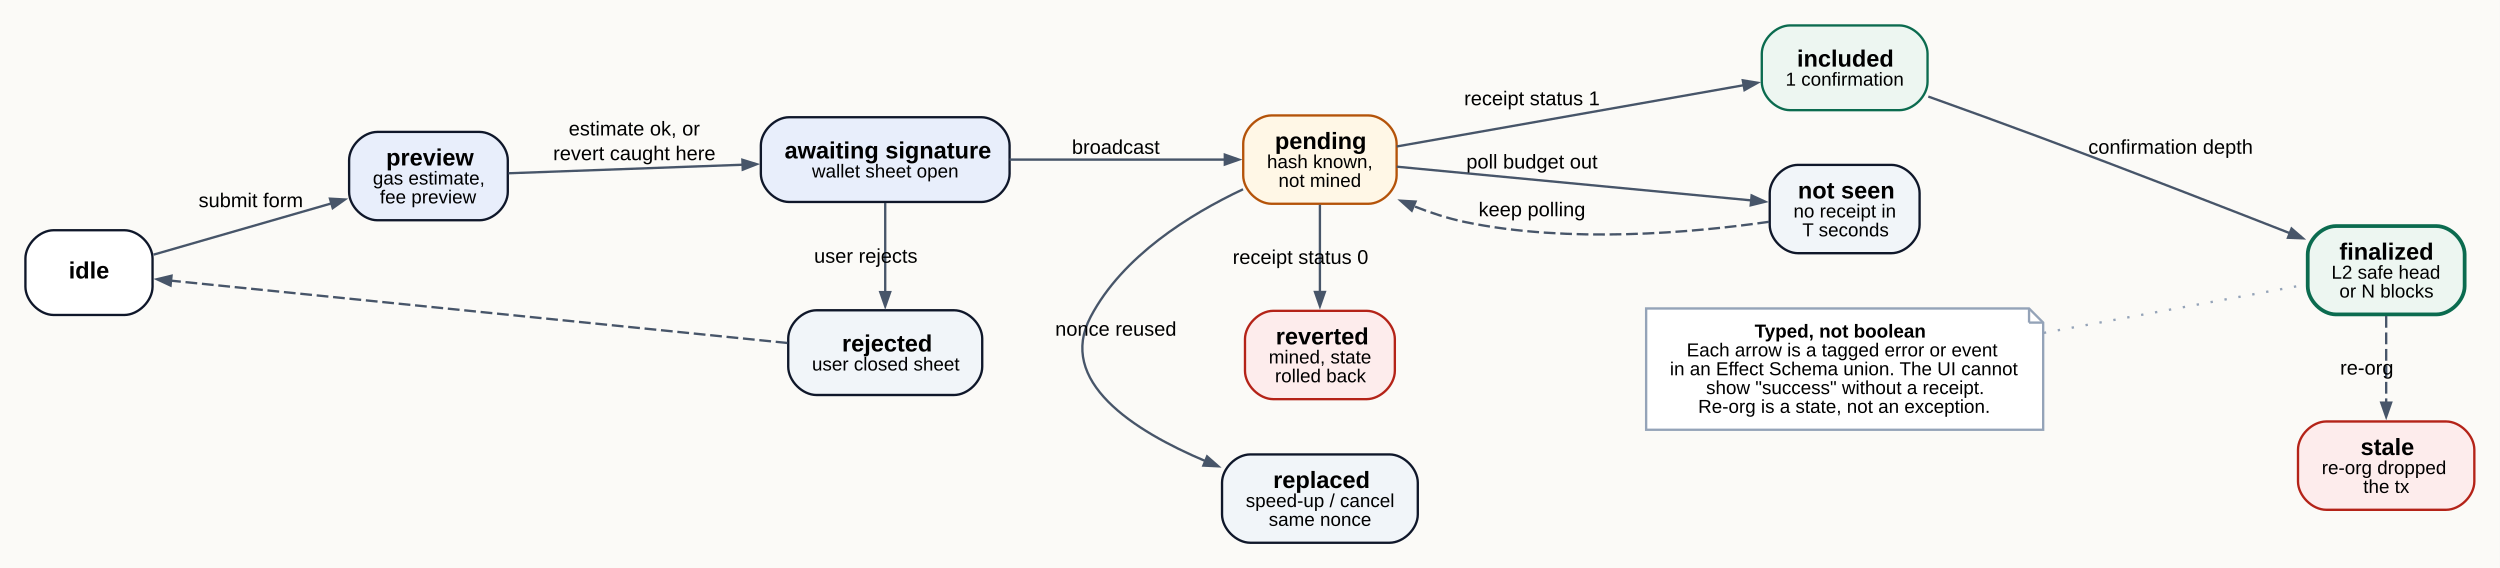
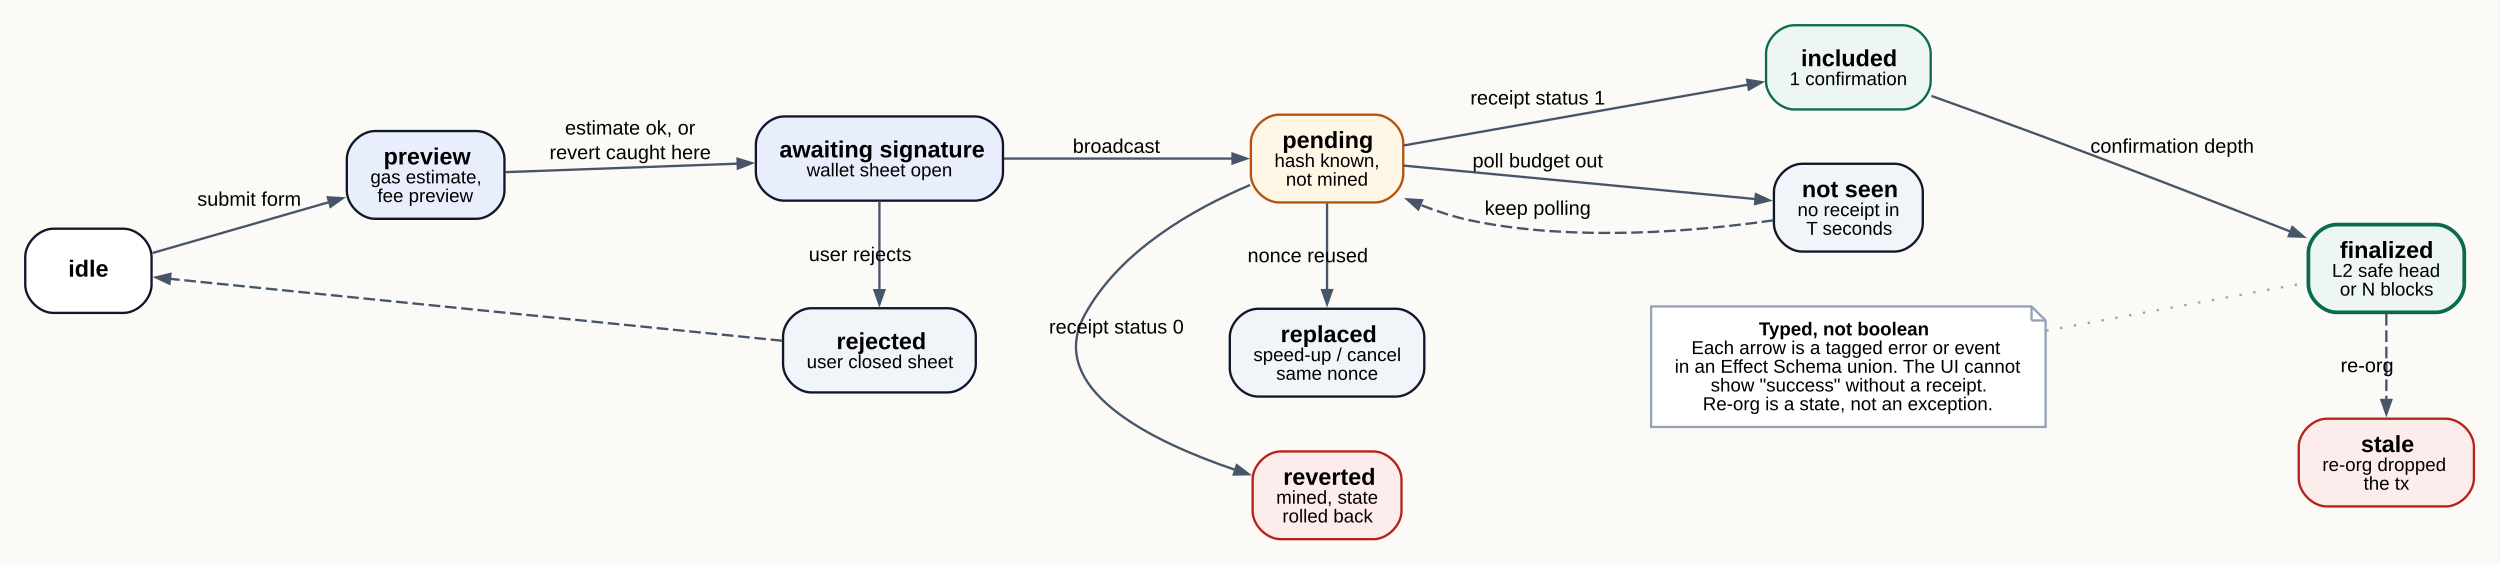
- <svg xmlns="http://www.w3.org/2000/svg" width="1062pt" height="241pt" viewBox="0.00 0.00 1062.00 241.00">
+ <svg xmlns="http://www.w3.org/2000/svg" width="1069pt" height="241pt" viewBox="0.00 0.00 1069.00 241.00">
  <g id="graph0" class="graph" transform="scale(1 1) rotate(0) translate(10.8 230.56)">
-     <polygon fill="#fbfaf7" stroke="none" points="-10.8,10.8 -10.8,-230.56 1051.1,-230.56 1051.1,10.8 -10.8,10.8" />
+     <polygon fill="#fbfaf7" stroke="none" points="-10.8,10.8 -10.8,-230.56 1057.85,-230.56 1057.85,10.8 -10.8,10.8" />
    <g id="node1" class="node">
      <path fill="#ffffff" stroke="#0f172a" d="M42,-132.76C42,-132.76 12,-132.76 12,-132.76 6,-132.76 0,-126.76 0,-120.76 0,-120.76 0,-108.76 0,-108.76 0,-102.76 6,-96.76 12,-96.76 12,-96.76 42,-96.76 42,-96.76 48,-96.76 54,-102.76 54,-108.76 54,-108.76 54,-120.76 54,-120.76 54,-126.76 48,-132.76 42,-132.76" />
      <text xml:space="preserve" text-anchor="start" x="18.38" y="-112.26" font-family="Arial" font-weight="bold" font-size="10.00">idle</text>
    </g>
    <g id="node2" class="node">
      <path fill="#e8eefb" stroke="#0f172a" d="M192.91,-174.52C192.91,-174.52 149.5,-174.52 149.5,-174.52 143.5,-174.52 137.5,-168.52 137.5,-162.52 137.5,-162.52 137.5,-149 137.5,-149 137.5,-143 143.5,-137 149.5,-137 149.5,-137 192.91,-137 192.91,-137 198.91,-137 204.91,-143 204.91,-149 204.91,-149 204.91,-162.52 204.91,-162.52 204.91,-168.52 198.91,-174.52 192.91,-174.52" />
      <text xml:space="preserve" text-anchor="start" x="153.21" y="-160.26" font-family="Arial" font-weight="bold" font-size="10.00">preview</text>
      <text xml:space="preserve" text-anchor="start" x="147.58" y="-152.16" font-family="Arial" font-size="8.00">gas estimate,</text>
      <text xml:space="preserve" text-anchor="start" x="150.58" y="-144.16" font-family="Arial" font-size="8.00">fee preview</text>
    </g>
    <g id="edge1" class="edge">
      <path fill="none" stroke="#475569" d="M54.41,-122.38C75.69,-128.51 105.94,-137.23 130.18,-144.22" />
      <polygon fill="#475569" stroke="#475569" points="129.37,-146.17 135.72,-145.82 130.54,-142.14 129.37,-146.17" />
      <text xml:space="preserve" text-anchor="middle" x="95.75" y="-142.56" font-family="Arial" font-size="8.50">submit form</text>
    </g>
    <g id="node3" class="node">
      <path fill="#e8eefb" stroke="#0f172a" d="M406.07,-180.76C406.07,-180.76 324.41,-180.76 324.41,-180.76 318.41,-180.76 312.41,-174.76 312.41,-168.76 312.41,-168.76 312.41,-156.76 312.41,-156.76 312.41,-150.76 318.41,-144.76 324.41,-144.76 324.41,-144.76 406.07,-144.76 406.07,-144.76 412.07,-144.76 418.07,-150.76 418.07,-156.76 418.07,-156.76 418.07,-168.76 418.07,-168.76 418.07,-174.76 412.07,-180.76 406.07,-180.76" />
      <text xml:space="preserve" text-anchor="start" x="322.49" y="-163.26" font-family="Arial" font-weight="bold" font-size="10.00">awaiting signature</text>
      <text xml:space="preserve" text-anchor="start" x="334.12" y="-155.16" font-family="Arial" font-size="8.00">wallet sheet open</text>
    </g>
    <g id="edge2" class="edge">
      <path fill="none" stroke="#475569" d="M205.22,-156.96C232.53,-157.96 272.03,-159.4 304.83,-160.59" />
      <polygon fill="#475569" stroke="#475569" points="304.56,-162.69 310.64,-160.81 304.72,-158.49 304.56,-162.69" />
      <text xml:space="preserve" text-anchor="middle" x="258.66" y="-173.02" font-family="Arial" font-size="8.50">estimate ok, or</text>
      <text xml:space="preserve" text-anchor="middle" x="258.66" y="-162.52" font-family="Arial" font-size="8.50">revert caught here</text>
    </g>
    <g id="node4" class="node">
      <path fill="#f1f5f9" stroke="#0f172a" d="M394.45,-98.76C394.45,-98.76 336.04,-98.76 336.04,-98.76 330.04,-98.76 324.04,-92.76 324.04,-86.76 324.04,-86.76 324.04,-74.76 324.04,-74.76 324.04,-68.76 330.04,-62.76 336.04,-62.76 336.04,-62.76 394.45,-62.76 394.45,-62.76 400.45,-62.76 406.45,-68.76 406.45,-74.76 406.45,-74.76 406.45,-86.76 406.45,-86.76 406.45,-92.76 400.45,-98.76 394.45,-98.76" />
      <text xml:space="preserve" text-anchor="start" x="346.87" y="-81.26" font-family="Arial" font-weight="bold" font-size="10.00">rejected</text>
      <text xml:space="preserve" text-anchor="start" x="334.12" y="-73.16" font-family="Arial" font-size="8.00">user closed sheet</text>
    </g>
    <g id="edge3" class="edge">
      <path fill="none" stroke="#475569" d="M365.24,-144.33C365.24,-133.11 365.24,-118.61 365.24,-106.3" />
      <polygon fill="#475569" stroke="#475569" points="367.34,-106.47 365.24,-100.47 363.14,-106.47 367.34,-106.47" />
      <text xml:space="preserve" text-anchor="middle" x="356.99" y="-118.93" font-family="Arial" font-size="8.50">user rejects</text>
    </g>
    <g id="node5" class="node">
-       <path fill="#fff7e6" stroke="#b45309" d="M570.48,-181.52C570.48,-181.52 529.32,-181.52 529.32,-181.52 523.32,-181.52 517.32,-175.52 517.32,-169.52 517.32,-169.52 517.32,-156 517.32,-156 517.32,-150 523.32,-144 529.32,-144 529.32,-144 570.48,-144 570.48,-144 576.48,-144 582.48,-150 582.48,-156 582.48,-156 582.48,-169.52 582.48,-169.52 582.48,-175.52 576.48,-181.52 570.48,-181.52" />
-       <text xml:space="preserve" text-anchor="start" x="530.78" y="-167.26" font-family="Arial" font-weight="bold" font-size="10.00">pending</text>
-       <text xml:space="preserve" text-anchor="start" x="527.4" y="-159.16" font-family="Arial" font-size="8.00">hash known,</text>
-       <text xml:space="preserve" text-anchor="start" x="532.28" y="-151.16" font-family="Arial" font-size="8.00">not mined</text>
+       <path fill="#fff7e6" stroke="#b45309" d="M577.23,-181.52C577.23,-181.52 536.07,-181.52 536.07,-181.52 530.07,-181.52 524.07,-175.52 524.07,-169.52 524.07,-169.52 524.07,-156 524.07,-156 524.07,-150 530.07,-144 536.07,-144 536.07,-144 577.23,-144 577.23,-144 583.23,-144 589.23,-150 589.23,-156 589.23,-156 589.23,-169.52 589.23,-169.52 589.23,-175.52 583.23,-181.52 577.23,-181.52" />
+       <text xml:space="preserve" text-anchor="start" x="537.53" y="-167.26" font-family="Arial" font-weight="bold" font-size="10.00">pending</text>
+       <text xml:space="preserve" text-anchor="start" x="534.15" y="-159.16" font-family="Arial" font-size="8.00">hash known,</text>
+       <text xml:space="preserve" text-anchor="start" x="539.03" y="-151.16" font-family="Arial" font-size="8.00">not mined</text>
    </g>
    <g id="edge4" class="edge">
-       <path fill="none" stroke="#475569" d="M418.09,-162.76C447.21,-162.76 482.95,-162.76 509.71,-162.76" />
-       <polygon fill="#475569" stroke="#475569" points="509.5,-164.86 515.5,-162.76 509.5,-160.66 509.5,-164.86" />
-       <text xml:space="preserve" text-anchor="middle" x="463.2" y="-165.19" font-family="Arial" font-size="8.50">broadcast</text>
+       <path fill="none" stroke="#475569" d="M418.5,-162.76C449.46,-162.76 488.05,-162.76 516.4,-162.76" />
+       <polygon fill="#475569" stroke="#475569" points="516.23,-164.86 522.23,-162.76 516.23,-160.66 516.23,-164.86" />
+       <text xml:space="preserve" text-anchor="middle" x="466.57" y="-165.19" font-family="Arial" font-size="8.50">broadcast</text>
    </g>
    <g id="edge11" class="edge">
      <path fill="none" stroke="#475569" stroke-dasharray="5,2" d="M323.7,-84.86C256.63,-91.64 123.81,-105.07 61.61,-111.36" />
      <polygon fill="#475569" stroke="#475569" points="61.65,-109.25 55.89,-111.94 62.07,-113.43 61.65,-109.25" />
    </g>
    <g id="node6" class="node">
-       <path fill="#f1f5f9" stroke="#0f172a" d="M579.48,-37.52C579.48,-37.52 520.32,-37.52 520.32,-37.52 514.32,-37.52 508.32,-31.52 508.32,-25.52 508.32,-25.52 508.32,-12 508.32,-12 508.32,-6 514.32,0 520.32,0 520.32,0 579.48,0 579.48,0 585.48,0 591.48,-6 591.48,-12 591.48,-12 591.48,-25.52 591.48,-25.52 591.48,-31.52 585.48,-37.52 579.48,-37.52" />
-       <text xml:space="preserve" text-anchor="start" x="530.03" y="-23.26" font-family="Arial" font-weight="bold" font-size="10.00">replaced</text>
-       <text xml:space="preserve" text-anchor="start" x="518.4" y="-15.16" font-family="Arial" font-size="8.00">speed-up / cancel</text>
-       <text xml:space="preserve" text-anchor="start" x="528.15" y="-7.16" font-family="Arial" font-size="8.00">same nonce</text>
+       <path fill="#f1f5f9" stroke="#0f172a" d="M586.23,-98.52C586.23,-98.52 527.07,-98.52 527.07,-98.52 521.07,-98.52 515.07,-92.52 515.07,-86.52 515.07,-86.52 515.07,-73 515.07,-73 515.07,-67 521.07,-61 527.07,-61 527.07,-61 586.23,-61 586.23,-61 592.23,-61 598.23,-67 598.23,-73 598.23,-73 598.23,-86.52 598.23,-86.52 598.23,-92.52 592.23,-98.52 586.23,-98.52" />
+       <text xml:space="preserve" text-anchor="start" x="536.78" y="-84.26" font-family="Arial" font-weight="bold" font-size="10.00">replaced</text>
+       <text xml:space="preserve" text-anchor="start" x="525.15" y="-76.16" font-family="Arial" font-size="8.00">speed-up / cancel</text>
+       <text xml:space="preserve" text-anchor="start" x="534.9" y="-68.16" font-family="Arial" font-size="8.00">same nonce</text>
    </g>
    <g id="edge7" class="edge">
-       <path fill="none" stroke="#475569" d="M517.24,-150.16C494.57,-139.48 466.09,-121.76 452.52,-96.01 438.1,-68.65 470.34,-47.71 501.52,-34.58" />
-       <polygon fill="#475569" stroke="#475569" points="501.97,-36.67 506.74,-32.47 500.39,-32.78 501.97,-36.67" />
-       <text xml:space="preserve" text-anchor="middle" x="463.2" y="-87.93" font-family="Arial" font-size="8.50">nonce reused</text>
+       <path fill="none" stroke="#475569" d="M556.65,-143.61C556.65,-132.53 556.65,-118.41 556.65,-106.27" />
+       <polygon fill="#475569" stroke="#475569" points="558.75,-106.52 556.65,-100.52 554.55,-106.52 558.75,-106.52" />
+       <text xml:space="preserve" text-anchor="middle" x="548.4" y="-118.43" font-family="Arial" font-size="8.50">nonce reused</text>
    </g>
    <g id="node7" class="node">
-       <path fill="#fdecec" stroke="#b42318" d="M569.73,-98.52C569.73,-98.52 530.07,-98.52 530.07,-98.52 524.07,-98.52 518.07,-92.52 518.07,-86.52 518.07,-86.52 518.07,-73 518.07,-73 518.07,-67 524.07,-61 530.07,-61 530.07,-61 569.73,-61 569.73,-61 575.73,-61 581.73,-67 581.73,-73 581.73,-73 581.73,-86.52 581.73,-86.52 581.73,-92.52 575.73,-98.52 569.73,-98.52" />
-       <text xml:space="preserve" text-anchor="start" x="531.15" y="-84.26" font-family="Arial" font-weight="bold" font-size="10.00">reverted</text>
-       <text xml:space="preserve" text-anchor="start" x="528.15" y="-76.16" font-family="Arial" font-size="8.00">mined, state</text>
-       <text xml:space="preserve" text-anchor="start" x="530.78" y="-68.16" font-family="Arial" font-size="8.00">rolled back</text>
+       <path fill="#fdecec" stroke="#b42318" d="M576.48,-37.52C576.48,-37.52 536.82,-37.52 536.82,-37.52 530.82,-37.52 524.82,-31.52 524.82,-25.52 524.82,-25.52 524.82,-12 524.82,-12 524.82,-6 530.82,0 536.82,0 536.82,0 576.48,0 576.48,0 582.48,0 588.48,-6 588.48,-12 588.48,-12 588.48,-25.52 588.48,-25.52 588.48,-31.52 582.48,-37.52 576.48,-37.52" />
+       <text xml:space="preserve" text-anchor="start" x="537.9" y="-23.26" font-family="Arial" font-weight="bold" font-size="10.00">reverted</text>
+       <text xml:space="preserve" text-anchor="start" x="534.9" y="-15.16" font-family="Arial" font-size="8.00">mined, state</text>
+       <text xml:space="preserve" text-anchor="start" x="537.53" y="-7.16" font-family="Arial" font-size="8.00">rolled back</text>
    </g>
    <g id="edge6" class="edge">
-       <path fill="none" stroke="#475569" d="M549.9,-143.61C549.9,-132.53 549.9,-118.41 549.9,-106.27" />
-       <polygon fill="#475569" stroke="#475569" points="552,-106.52 549.9,-100.52 547.8,-106.52 552,-106.52" />
-       <text xml:space="preserve" text-anchor="middle" x="541.65" y="-118.43" font-family="Arial" font-size="8.50">receipt status 0</text>
+       <path fill="none" stroke="#475569" d="M523.75,-151.46C499.4,-141.16 467.98,-123.34 453.08,-96.01 435.77,-64.25 481.36,-41.85 517.47,-29.62" />
+       <polygon fill="#475569" stroke="#475569" points="518.06,-31.64 523.11,-27.78 516.76,-27.65 518.06,-31.64" />
+       <text xml:space="preserve" text-anchor="middle" x="466.57" y="-87.93" font-family="Arial" font-size="8.50">receipt status 0</text>
    </g>
    <g id="node8" class="node">
-       <path fill="#edf6f1" stroke="#0b6b4f" d="M796.02,-219.76C796.02,-219.76 749.61,-219.76 749.61,-219.76 743.61,-219.76 737.61,-213.76 737.61,-207.76 737.61,-207.76 737.61,-195.76 737.61,-195.76 737.61,-189.76 743.61,-183.76 749.61,-183.76 749.61,-183.76 796.02,-183.76 796.02,-183.76 802.02,-183.76 808.02,-189.76 808.02,-195.76 808.02,-195.76 808.02,-207.76 808.02,-207.76 808.02,-213.76 802.02,-219.76 796.02,-219.76" />
-       <text xml:space="preserve" text-anchor="start" x="752.56" y="-202.26" font-family="Arial" font-weight="bold" font-size="10.00">included</text>
-       <text xml:space="preserve" text-anchor="start" x="747.69" y="-194.16" font-family="Arial" font-size="8.00">1 confirmation</text>
+       <path fill="#edf6f1" stroke="#0b6b4f" d="M802.77,-219.76C802.77,-219.76 756.36,-219.76 756.36,-219.76 750.36,-219.76 744.36,-213.76 744.36,-207.76 744.36,-207.76 744.36,-195.76 744.36,-195.76 744.36,-189.76 750.36,-183.76 756.36,-183.76 756.36,-183.76 802.77,-183.76 802.77,-183.76 808.77,-183.76 814.77,-189.76 814.77,-195.76 814.77,-195.76 814.77,-207.76 814.77,-207.76 814.77,-213.76 808.77,-219.76 802.77,-219.76" />
+       <text xml:space="preserve" text-anchor="start" x="759.31" y="-202.26" font-family="Arial" font-weight="bold" font-size="10.00">included</text>
+       <text xml:space="preserve" text-anchor="start" x="754.44" y="-194.16" font-family="Arial" font-size="8.00">1 confirmation</text>
    </g>
    <g id="edge5" class="edge">
-       <path fill="none" stroke="#475569" d="M582.55,-168.35C621.35,-175.2 687.21,-186.82 730.1,-194.4" />
-       <polygon fill="#475569" stroke="#475569" points="729.54,-196.43 735.82,-195.41 730.27,-192.29 729.54,-196.43" />
-       <text xml:space="preserve" text-anchor="middle" x="639.98" y="-185.85" font-family="Arial" font-size="8.50">receipt status 1</text>
+       <path fill="none" stroke="#475569" d="M589.3,-168.35C628.1,-175.2 693.96,-186.82 736.85,-194.4" />
+       <polygon fill="#475569" stroke="#475569" points="736.29,-196.43 742.57,-195.41 737.02,-192.29 736.29,-196.43" />
+       <text xml:space="preserve" text-anchor="middle" x="646.73" y="-185.85" font-family="Arial" font-size="8.50">receipt status 1</text>
    </g>
    <g id="node11" class="node">
-       <path fill="#f1f5f9" stroke="#0f172a" d="M792.64,-160.52C792.64,-160.52 752.98,-160.52 752.98,-160.52 746.98,-160.52 740.98,-154.52 740.98,-148.52 740.98,-148.52 740.98,-135 740.98,-135 740.98,-129 746.98,-123 752.98,-123 752.98,-123 792.64,-123 792.64,-123 798.64,-123 804.64,-129 804.64,-135 804.64,-135 804.64,-148.52 804.64,-148.52 804.64,-154.52 798.64,-160.52 792.64,-160.52" />
-       <text xml:space="preserve" text-anchor="start" x="752.94" y="-146.26" font-family="Arial" font-weight="bold" font-size="10.00">not seen</text>
-       <text xml:space="preserve" text-anchor="start" x="751.06" y="-138.16" font-family="Arial" font-size="8.00">no receipt in</text>
-       <text xml:space="preserve" text-anchor="start" x="754.81" y="-130.16" font-family="Arial" font-size="8.00">T seconds</text>
+       <path fill="#f1f5f9" stroke="#0f172a" d="M799.39,-160.52C799.39,-160.52 759.73,-160.52 759.73,-160.52 753.73,-160.52 747.73,-154.52 747.73,-148.52 747.73,-148.52 747.73,-135 747.73,-135 747.73,-129 753.73,-123 759.73,-123 759.73,-123 799.39,-123 799.39,-123 805.39,-123 811.39,-129 811.39,-135 811.39,-135 811.39,-148.52 811.39,-148.52 811.39,-154.52 805.39,-160.52 799.39,-160.52" />
+       <text xml:space="preserve" text-anchor="start" x="759.69" y="-146.26" font-family="Arial" font-weight="bold" font-size="10.00">not seen</text>
+       <text xml:space="preserve" text-anchor="start" x="757.81" y="-138.16" font-family="Arial" font-size="8.00">no receipt in</text>
+       <text xml:space="preserve" text-anchor="start" x="761.56" y="-130.16" font-family="Arial" font-size="8.00">T seconds</text>
    </g>
    <g id="edge8" class="edge">
-       <path fill="none" stroke="#475569" d="M582.55,-159.75C622.28,-155.97 690.39,-149.5 733.16,-145.43" />
-       <polygon fill="#475569" stroke="#475569" points="733.29,-147.53 739.07,-144.87 732.9,-143.35 733.29,-147.53" />
-       <text xml:space="preserve" text-anchor="middle" x="639.98" y="-158.98" font-family="Arial" font-size="8.50">poll budget out</text>
+       <path fill="none" stroke="#475569" d="M589.3,-159.75C629.03,-155.97 697.14,-149.5 739.91,-145.43" />
+       <polygon fill="#475569" stroke="#475569" points="740.04,-147.53 745.82,-144.87 739.65,-143.35 740.04,-147.53" />
+       <text xml:space="preserve" text-anchor="middle" x="646.73" y="-158.98" font-family="Arial" font-size="8.50">poll budget out</text>
    </g>
    <g id="node9" class="node">
-       <path fill="#edf6f1" stroke="#0b6b4f" stroke-width="1.6" d="M1024.18,-134.52C1024.18,-134.52 981.52,-134.52 981.52,-134.52 975.52,-134.52 969.52,-128.52 969.52,-122.52 969.52,-122.52 969.52,-109 969.52,-109 969.52,-103 975.52,-97 981.52,-97 981.52,-97 1024.18,-97 1024.18,-97 1030.18,-97 1036.18,-103 1036.18,-109 1036.18,-109 1036.18,-122.52 1036.18,-122.52 1036.18,-128.52 1030.18,-134.52 1024.18,-134.52" />
-       <text xml:space="preserve" text-anchor="start" x="982.97" y="-120.26" font-family="Arial" font-weight="bold" font-size="10.00">finalized</text>
-       <text xml:space="preserve" text-anchor="start" x="979.6" y="-112.16" font-family="Arial" font-size="8.00">L2 safe head</text>
-       <text xml:space="preserve" text-anchor="start" x="982.97" y="-104.16" font-family="Arial" font-size="8.00">or N blocks</text>
+       <path fill="#edf6f1" stroke="#0b6b4f" stroke-width="1.6" d="M1030.93,-134.52C1030.93,-134.52 988.27,-134.52 988.27,-134.52 982.27,-134.52 976.27,-128.52 976.27,-122.52 976.27,-122.52 976.27,-109 976.27,-109 976.27,-103 982.27,-97 988.27,-97 988.27,-97 1030.93,-97 1030.93,-97 1036.93,-97 1042.93,-103 1042.93,-109 1042.93,-109 1042.93,-122.52 1042.93,-122.52 1042.93,-128.52 1036.93,-134.52 1030.93,-134.52" />
+       <text xml:space="preserve" text-anchor="start" x="989.72" y="-120.26" font-family="Arial" font-weight="bold" font-size="10.00">finalized</text>
+       <text xml:space="preserve" text-anchor="start" x="986.35" y="-112.16" font-family="Arial" font-size="8.00">L2 safe head</text>
+       <text xml:space="preserve" text-anchor="start" x="989.72" y="-104.16" font-family="Arial" font-size="8.00">or N blocks</text>
    </g>
    <g id="edge9" class="edge">
-       <path fill="none" stroke="#475569" d="M808.34,-189.54C823.36,-184.16 841.15,-177.73 857.14,-171.76 892.77,-158.45 933.11,-142.79 962.13,-131.42" />
-       <polygon fill="#475569" stroke="#475569" points="962.66,-133.47 967.47,-129.32 961.12,-129.56 962.66,-133.47" />
-       <text xml:space="preserve" text-anchor="middle" x="911.27" y="-165.23" font-family="Arial" font-size="8.50">confirmation depth</text>
+       <path fill="none" stroke="#475569" d="M815.09,-189.54C830.11,-184.16 847.9,-177.73 863.89,-171.76 899.52,-158.45 939.86,-142.79 968.88,-131.42" />
+       <polygon fill="#475569" stroke="#475569" points="969.41,-133.47 974.22,-129.32 967.87,-129.56 969.41,-133.47" />
+       <text xml:space="preserve" text-anchor="middle" x="918.02" y="-165.23" font-family="Arial" font-size="8.50">confirmation depth</text>
    </g>
    <g id="node10" class="node">
-       <path fill="#fdecec" stroke="#b42318" d="M1028.3,-51.52C1028.3,-51.52 977.39,-51.52 977.39,-51.52 971.39,-51.52 965.39,-45.52 965.39,-39.52 965.39,-39.52 965.39,-26 965.39,-26 965.39,-20 971.39,-14 977.39,-14 977.39,-14 1028.3,-14 1028.3,-14 1034.3,-14 1040.3,-20 1040.3,-26 1040.3,-26 1040.3,-39.52 1040.3,-39.52 1040.3,-45.52 1034.3,-51.52 1028.3,-51.52" />
-       <text xml:space="preserve" text-anchor="start" x="991.97" y="-37.26" font-family="Arial" font-weight="bold" font-size="10.00">stale</text>
-       <text xml:space="preserve" text-anchor="start" x="975.47" y="-29.16" font-family="Arial" font-size="8.00">re-org dropped</text>
-       <text xml:space="preserve" text-anchor="start" x="993.1" y="-21.16" font-family="Arial" font-size="8.00">the tx</text>
+       <path fill="#fdecec" stroke="#b42318" d="M1035.05,-51.52C1035.05,-51.52 984.14,-51.52 984.14,-51.52 978.14,-51.52 972.14,-45.52 972.14,-39.52 972.14,-39.52 972.14,-26 972.14,-26 972.14,-20 978.14,-14 984.14,-14 984.14,-14 1035.05,-14 1035.05,-14 1041.05,-14 1047.05,-20 1047.05,-26 1047.05,-26 1047.05,-39.52 1047.05,-39.52 1047.05,-45.52 1041.05,-51.52 1035.05,-51.52" />
+       <text xml:space="preserve" text-anchor="start" x="998.72" y="-37.26" font-family="Arial" font-weight="bold" font-size="10.00">stale</text>
+       <text xml:space="preserve" text-anchor="start" x="982.22" y="-29.16" font-family="Arial" font-size="8.00">re-org dropped</text>
+       <text xml:space="preserve" text-anchor="start" x="999.85" y="-21.16" font-family="Arial" font-size="8.00">the tx</text>
    </g>
    <g id="edge10" class="edge">
-       <path fill="none" stroke="#475569" stroke-dasharray="5,2" d="M1002.85,-96.33C1002.85,-85.27 1002.85,-71.26 1002.85,-59.22" />
-       <polygon fill="#475569" stroke="#475569" points="1004.95,-59.52 1002.85,-53.52 1000.75,-59.52 1004.95,-59.52" />
-       <text xml:space="preserve" text-anchor="middle" x="994.6" y="-71.43" font-family="Arial" font-size="8.50">re-org</text>
+       <path fill="none" stroke="#475569" stroke-dasharray="5,2" d="M1009.6,-96.33C1009.6,-85.27 1009.6,-71.26 1009.6,-59.22" />
+       <polygon fill="#475569" stroke="#475569" points="1011.7,-59.52 1009.6,-53.52 1007.5,-59.52 1011.7,-59.52" />
+       <text xml:space="preserve" text-anchor="middle" x="1001.35" y="-71.43" font-family="Arial" font-size="8.50">re-org</text>
    </g>
    <g id="edge12" class="edge">
-       <path fill="none" stroke="#475569" stroke-dasharray="5,2" d="M740.7,-136.34C708.12,-131.68 655.64,-127.02 611.48,-136.26 604.08,-137.81 596.48,-140.31 589.27,-143.18" />
-       <polygon fill="#475569" stroke="#475569" points="588.9,-141.06 584.18,-145.31 590.52,-144.93 588.9,-141.06" />
-       <text xml:space="preserve" text-anchor="middle" x="639.98" y="-138.69" font-family="Arial" font-size="8.50">keep polling</text>
+       <path fill="none" stroke="#475569" stroke-dasharray="5,2" d="M747.45,-136.34C714.87,-131.68 662.39,-127.02 618.23,-136.26 610.83,-137.81 603.23,-140.31 596.02,-143.18" />
+       <polygon fill="#475569" stroke="#475569" points="595.65,-141.06 590.93,-145.31 597.27,-144.93 595.65,-141.06" />
+       <text xml:space="preserve" text-anchor="middle" x="646.73" y="-138.69" font-family="Arial" font-size="8.50">keep polling</text>
    </g>
    <g id="node12" class="node">
-       <polygon fill="#ffffff" stroke="#94a3b8" points="851.14,-99.52 688.48,-99.52 688.48,-48 857.14,-48 857.14,-93.52 851.14,-99.52" />
-       <polyline fill="none" stroke="#94a3b8" points="851.14,-99.52 851.14,-93.52" />
-       <polyline fill="none" stroke="#94a3b8" points="857.14,-93.52 851.14,-93.52" />
-       <text xml:space="preserve" text-anchor="start" x="734.56" y="-87.16" font-family="Arial" font-weight="bold" font-size="8.00">Typed, not boolean</text>
-       <text xml:space="preserve" text-anchor="start" x="705.69" y="-79.16" font-family="Arial" font-size="8.00">Each arrow is a tagged error or event</text>
-       <text xml:space="preserve" text-anchor="start" x="698.56" y="-71.16" font-family="Arial" font-size="8.00">in an Effect Schema union. The UI cannot</text>
-       <text xml:space="preserve" text-anchor="start" x="713.94" y="-63.16" font-family="Arial" font-size="8.00">show "success" without a receipt.</text>
-       <text xml:space="preserve" text-anchor="start" x="710.56" y="-55.16" font-family="Arial" font-size="8.00">Re-org is a state, not an exception.</text>
+       <polygon fill="#ffffff" stroke="#94a3b8" points="857.89,-99.52 695.23,-99.52 695.23,-48 863.89,-48 863.89,-93.52 857.89,-99.52" />
+       <polyline fill="none" stroke="#94a3b8" points="857.89,-99.52 857.89,-93.52" />
+       <polyline fill="none" stroke="#94a3b8" points="863.89,-93.52 857.89,-93.52" />
+       <text xml:space="preserve" text-anchor="start" x="741.31" y="-87.16" font-family="Arial" font-weight="bold" font-size="8.00">Typed, not boolean</text>
+       <text xml:space="preserve" text-anchor="start" x="712.44" y="-79.16" font-family="Arial" font-size="8.00">Each arrow is a tagged error or event</text>
+       <text xml:space="preserve" text-anchor="start" x="705.31" y="-71.16" font-family="Arial" font-size="8.00">in an Effect Schema union. The UI cannot</text>
+       <text xml:space="preserve" text-anchor="start" x="720.69" y="-63.16" font-family="Arial" font-size="8.00">show "success" without a receipt.</text>
+       <text xml:space="preserve" text-anchor="start" x="717.31" y="-55.16" font-family="Arial" font-size="8.00">Re-org is a state, not an exception.</text>
    </g>
    <g id="edge13" class="edge">
-       <path fill="none" stroke="#94a3b8" stroke-dasharray="1,5" d="M857.43,-89.16C896.07,-96.28 939.74,-104.32 968.84,-109.68" />
+       <path fill="none" stroke="#94a3b8" stroke-dasharray="1,5" d="M864.18,-89.16C902.82,-96.28 946.49,-104.32 975.59,-109.68" />
    </g>
  </g>
</svg>
